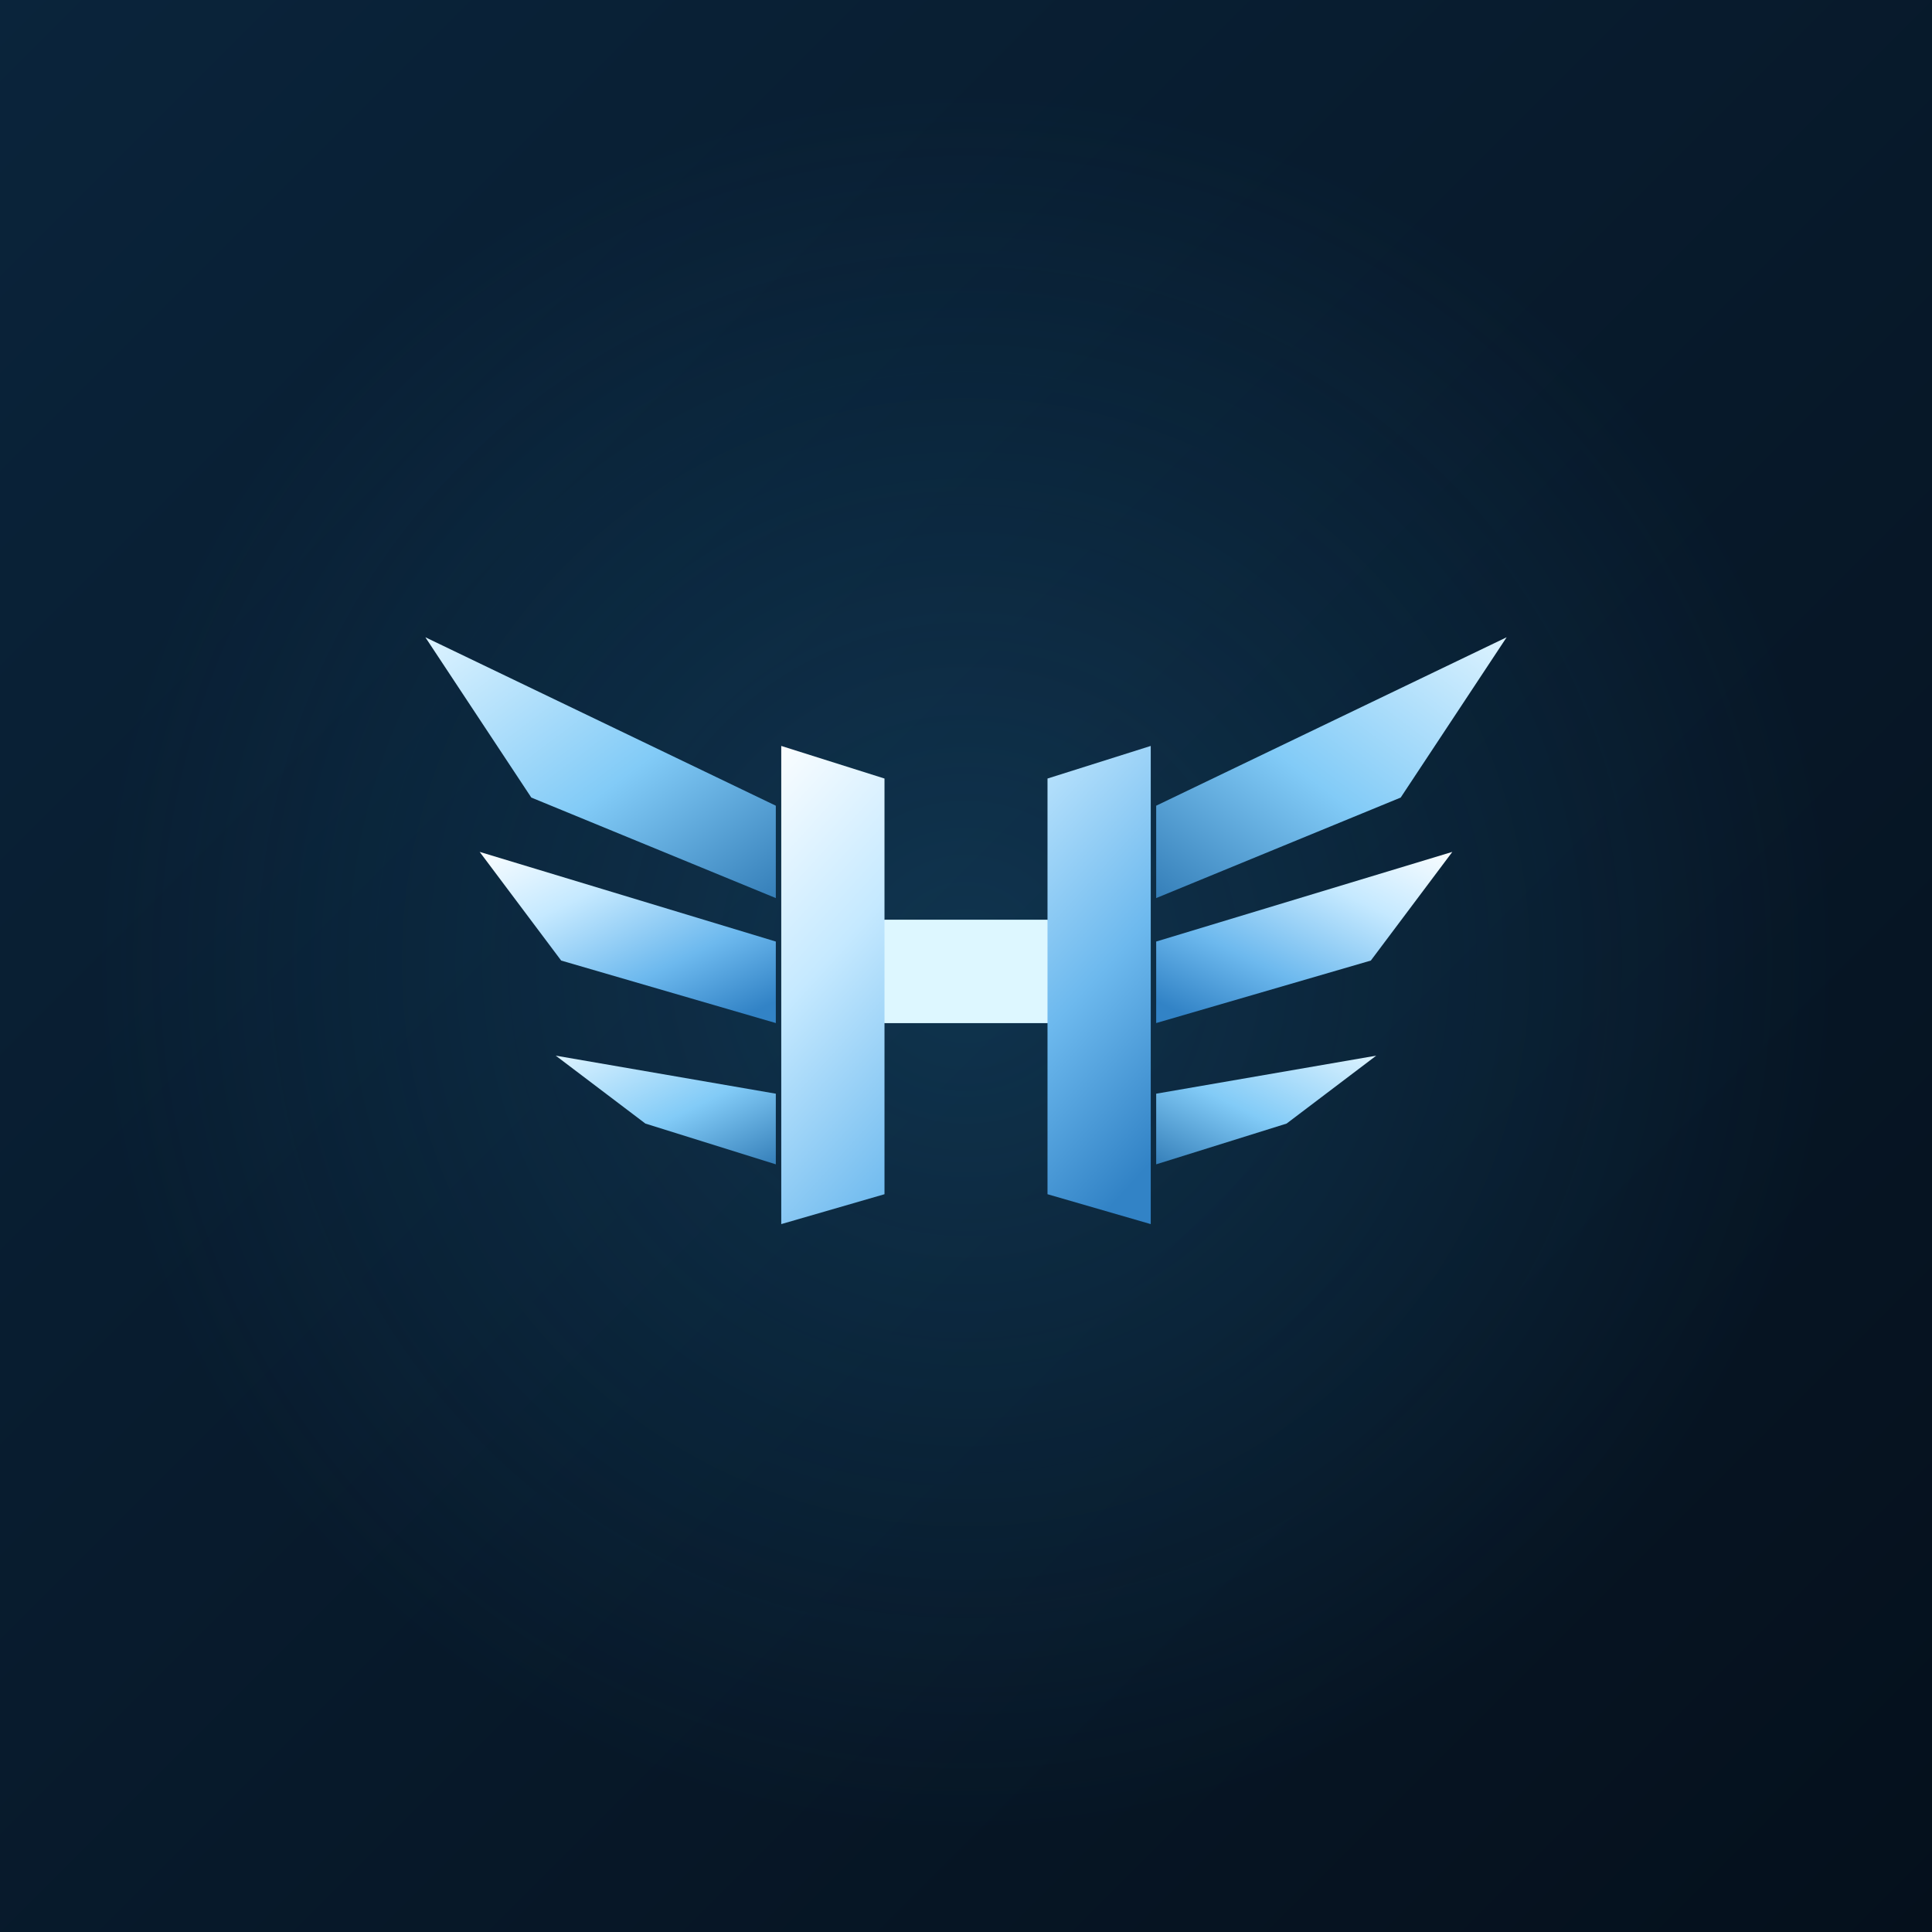
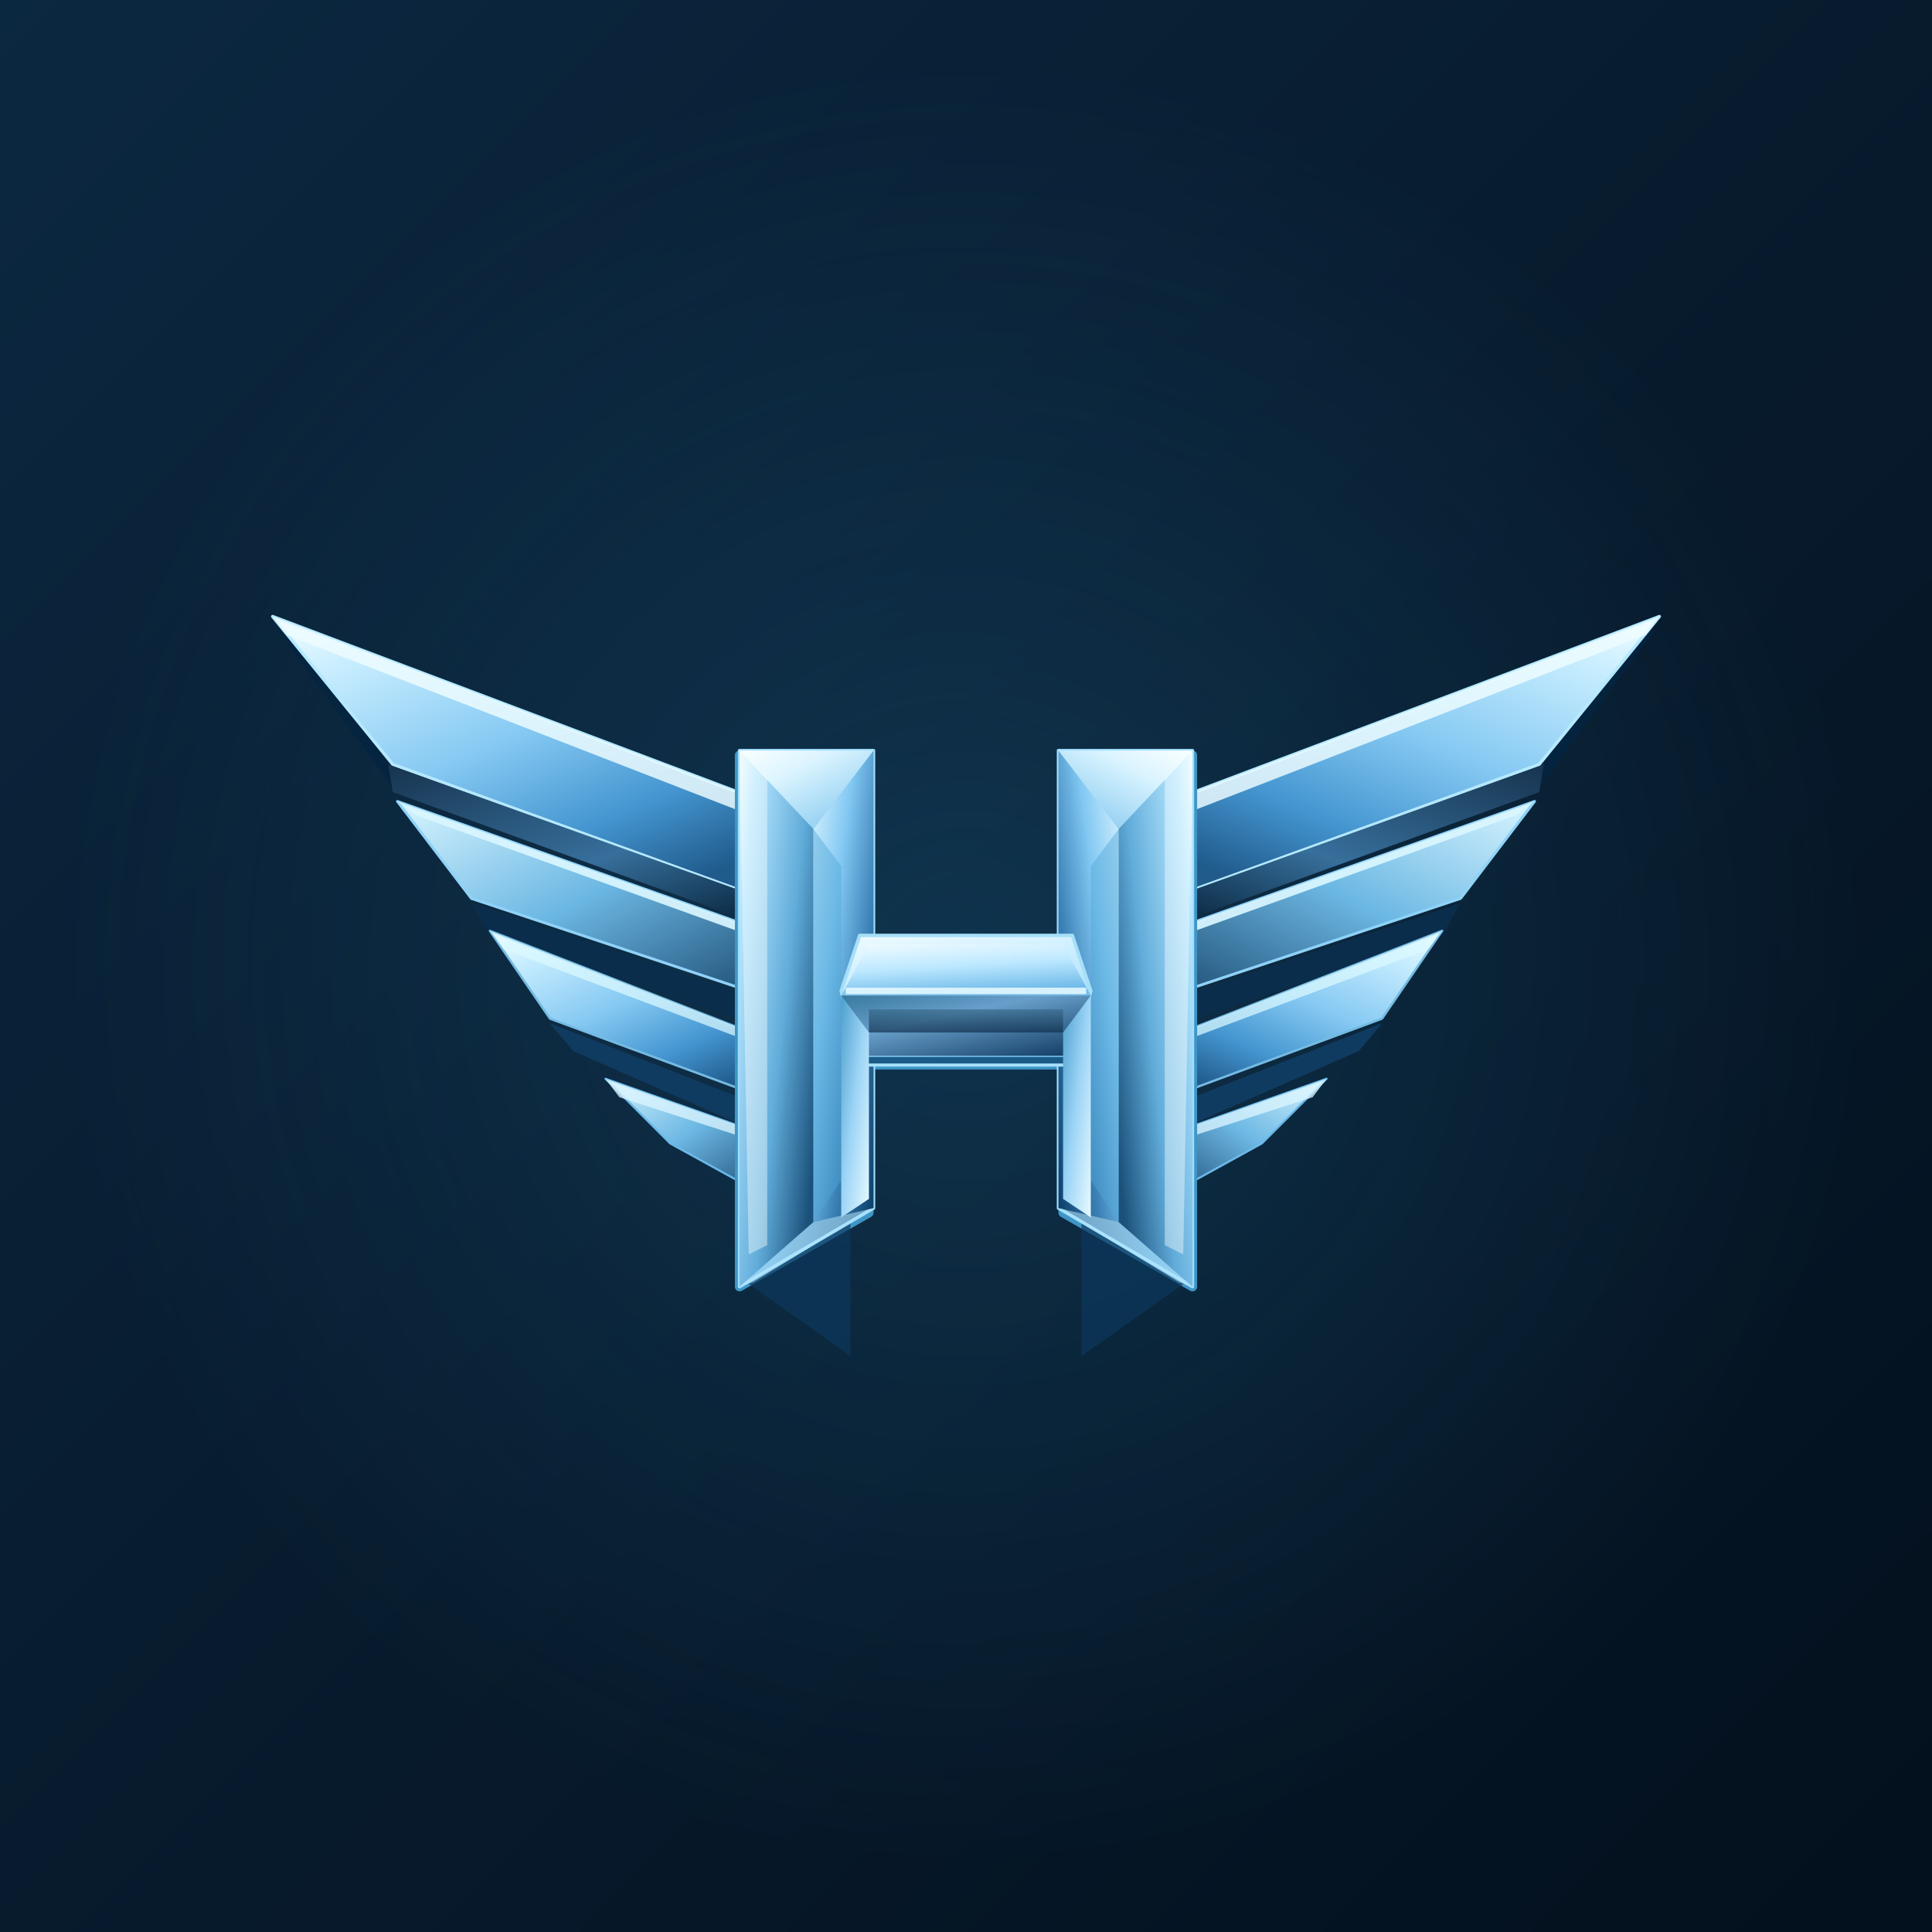
- <svg xmlns="http://www.w3.org/2000/svg" viewBox="0 0 512 512">
+ <svg xmlns="http://www.w3.org/2000/svg" viewBox="0 0 512 512" role="img" aria-label="Hermes Aero maskable PWA">
  <defs>
-     <linearGradient id="metal" x1="0" y1="0" x2=".85" y2="1">
-       <stop stop-color="#FAFDFF" />
-       <stop offset=".32" stop-color="#C5E9FF" />
-       <stop offset=".70" stop-color="#6DB9EE" />
-       <stop offset="1" stop-color="#3283C6" />
+     <linearGradient id="wingMetal" x1="0" y1="0" x2=".78" y2="1">
+       <stop stop-color="#F6FDFF" />
+       <stop offset=".17" stop-color="#C9EEFF" />
+       <stop offset=".51" stop-color="#84C8F2" />
+       <stop offset=".78" stop-color="#4495D0" />
+       <stop offset="1" stop-color="#205B8C" />
    </linearGradient>
-     <linearGradient id="wing" x1="0" y1="0" x2="1" y2="1">
-       <stop stop-color="#DDF3FF" />
-       <stop offset=".55" stop-color="#82CBF7" />
-       <stop offset="1" stop-color="#357FB9" />
+     <linearGradient id="wingFacet" x1="0" y1="0" x2="1" y2="1">
+       <stop stop-color="#D9F6FF" />
+       <stop offset=".5" stop-color="#6CB8E4" />
+       <stop offset="1" stop-color="#1D4D74" />
    </linearGradient>
-     <linearGradient id="surface" x1="0" y1="0" x2="1" y2="1">
-       <stop stop-color="#0A243B" />
-       <stop offset="1" stop-color="#05101C" />
+     <linearGradient id="wingEdge" x1="0" y1="0" x2=".92" y2="1">
+       <stop stop-color="#173450" />
+       <stop offset=".6" stop-color="#376F9B" />
+       <stop offset="1" stop-color="#092740" />
    </linearGradient>
-     <radialGradient id="aura">
-       <stop stop-color="#267DB1" stop-opacity=".26" />
-       <stop offset="1" stop-color="#267DB1" stop-opacity="0" />
+     <linearGradient id="cap" x1="0" y1="0" x2=".9" y2="1">
+       <stop stop-color="#FBFFFF" />
+       <stop offset=".35" stop-color="#DAF4FF" />
+       <stop offset="1" stop-color="#7FC5EE" />
+     </linearGradient>
+     <linearGradient id="leftFace" x1="0" y1="0" x2="1" y2=".78">
+       <stop stop-color="#EDFBFF" />
+       <stop offset=".16" stop-color="#B5E5FE" />
+       <stop offset=".61" stop-color="#61ACDA" />
+       <stop offset="1" stop-color="#1A507A" />
+     </linearGradient>
+     <linearGradient id="rightFace" x1="0" y1="0" x2="1" y2="1">
+       <stop stop-color="#DDF5FF" />
+       <stop offset=".35" stop-color="#82C8F3" />
+       <stop offset=".65" stop-color="#3C82B7" />
+       <stop offset="1" stop-color="#0B3C66" />
+     </linearGradient>
+     <linearGradient id="innerFace" x1="0" y1="0" x2="1" y2="1">
+       <stop stop-color="#4C9FCD" />
+       <stop offset=".48" stop-color="#9CD4F6" />
+       <stop offset="1" stop-color="#E7FAFF" />
+     </linearGradient>
+     <linearGradient id="crossTop" x1="0" y1="0" x2=".28" y2="1">
+       <stop stop-color="#F0FBFF" />
+       <stop offset=".51" stop-color="#BCE8FF" />
+       <stop offset="1" stop-color="#72BCEA" />
+     </linearGradient>
+     <linearGradient id="crossFront" x1="0" y1="0" x2=".9" y2="1">
+       <stop stop-color="#39799F" />
+       <stop offset=".4" stop-color="#679FCA" />
+       <stop offset="1" stop-color="#153F67" />
+     </linearGradient>
+     <linearGradient id="crossBottom" x1="0" y1="0" x2="0" y2="1">
+       <stop stop-color="#386A8A" />
+       <stop offset="1" stop-color="#0D2B47" />
+     </linearGradient>
+     <linearGradient id="bg" x1="0" y1="0" x2="1" y2="1">
+       <stop stop-color="#0B2841" />
+       <stop offset=".45" stop-color="#081C2F" />
+       <stop offset="1" stop-color="#03101D" />
+     </linearGradient>
+     <linearGradient id="type" x1="0" y1="0" x2="0" y2="1">
+       <stop stop-color="#FFFFFF" />
+       <stop offset=".28" stop-color="#DDF5FF" />
+       <stop offset=".57" stop-color="#7BBFEE" />
+       <stop offset="1" stop-color="#498EC2" />
+     </linearGradient>
+     <radialGradient id="glow">
+       <stop stop-color="#2C8CBF" stop-opacity=".22" />
+       <stop offset="1" stop-color="#2C8CBF" stop-opacity="0" />
    </radialGradient>
  </defs>
-   <rect width="512" height="512" fill="url(#surface)" />
-   <circle cx="256" cy="255" r="235" fill="url(#aura)" />
-   <g transform="translate(71.68 71.68) scale(0.72)">
+   <rect width="512" height="512" fill="url(#bg)" />
+   <ellipse cx="256" cy="256" rx="240" ry="240" fill="url(#glow)" />
+   <g transform="translate(60 145) scale(1.225)">
    <g>
-       <path d="M57 135L186 197V231L96 194Z" fill="url(#wing)" />
-       <path d="M77 214L186 247V277L107 254Z" fill="url(#metal)" />
-       <path d="M105 289L186 303V329L138 314Z" fill="url(#wing)" />
-       <g transform="translate(512 0) scale(-1 1)">
-         <path d="M57 135L186 197V231L96 194Z" fill="url(#wing)" />
-         <path d="M77 214L186 247V277L107 254Z" fill="url(#metal)" />
-         <path d="M105 289L186 303V329L138 314Z" fill="url(#wing)" />
+       <g stroke-linejoin="round">
+         <path d="M10 15 L116 55 L116 79 L35 49 Z" fill="#04233F" opacity=".85" transform="translate(1 3)" />
+         <path d="M10 15 L116 55 L116 76 L36 47 Z" fill="url(#wingMetal)" stroke="#B5E9FF" stroke-width=".7" />
+         <path d="M10 15 L116 55 L116 59 L13 19 Z" fill="#EEFCFF" opacity=".83" />
+         <path d="M35 47 L116 76 L116 82 L36 53 Z" fill="url(#wingEdge)" />
+         <path d="M37 55 L116 83 L116 97 L53 76 Z" fill="url(#wingFacet)" stroke="#8FD2F8" stroke-width=".6" />
+         <path d="M37 55 L116 83 L116 85 L41 58 Z" fill="#DAF6FF" opacity=".92" />
+         <path d="M53 77 L116 98 L116 104 L57 84 Z" fill="#0A2D4B" />
+         <path d="M57 83 L116 106 L116 119 L70 102 Z" fill="url(#wingMetal)" stroke="#75BBE3" stroke-width=".5" />
+         <path d="M57 83 L116 106 L116 108 L60 87 Z" fill="#DCFAFF" opacity=".73" />
+         <path d="M70 103 L116 121 L116 127 L75 109 Z" fill="#103B60" />
+         <path d="M82 115 L116 127 L116 140 L96 129 Z" fill="url(#wingFacet)" stroke="#6AB9EA" stroke-width=".45" />
+         <path d="M82 115 L116 127 L116 129 L85 119 Z" fill="#DDF6FF" opacity=".76" />
      </g>
-       <path d="M188 175L226 187V239H286V187L324 175V351L286 340V277H226V340L188 351Z" fill="url(#metal)" />
-       <path d="M226 239H286V277H226Z" fill="#DDF7FF" />
+       <g transform="translate(320 0) scale(-1 1)">
+         <g stroke-linejoin="round">
+           <path d="M10 15 L116 55 L116 79 L35 49 Z" fill="#04233F" opacity=".85" transform="translate(1 3)" />
+           <path d="M10 15 L116 55 L116 76 L36 47 Z" fill="url(#wingMetal)" stroke="#B5E9FF" stroke-width=".7" />
+           <path d="M10 15 L116 55 L116 59 L13 19 Z" fill="#EEFCFF" opacity=".83" />
+           <path d="M35 47 L116 76 L116 82 L36 53 Z" fill="url(#wingEdge)" />
+           <path d="M37 55 L116 83 L116 97 L53 76 Z" fill="url(#wingFacet)" stroke="#8FD2F8" stroke-width=".6" />
+           <path d="M37 55 L116 83 L116 85 L41 58 Z" fill="#DAF6FF" opacity=".92" />
+           <path d="M53 77 L116 98 L116 104 L57 84 Z" fill="#0A2D4B" />
+           <path d="M57 83 L116 106 L116 119 L70 102 Z" fill="url(#wingMetal)" stroke="#75BBE3" stroke-width=".5" />
+           <path d="M57 83 L116 106 L116 108 L60 87 Z" fill="#DCFAFF" opacity=".73" />
+           <path d="M70 103 L116 121 L116 127 L75 109 Z" fill="#103B60" />
+           <path d="M82 115 L116 127 L116 140 L96 129 Z" fill="url(#wingFacet)" stroke="#6AB9EA" stroke-width=".45" />
+           <path d="M82 115 L116 127 L116 129 L85 119 Z" fill="#DDF6FF" opacity=".76" />
+         </g>
+       </g>
+       <g stroke-linejoin="round">
+         <path d="M111 45 L139 45 L139 86 L181 86 L181 45 L209 45 L209 160 L181 144 L181 112 L139 112 L139 144 L111 160 Z" fill="#082A47" stroke="#3E95C6" stroke-width="2" />
+         <path d="M111 158 L135 175 L135 144 Z" fill="#0C385C" opacity=".68" />
+         <path d="M209 158 L185 175 L185 144 Z" fill="#0C385C" opacity=".68" />
+         <path d="M111 44 L140 44 L140 143 L111 160 Z" fill="url(#leftFace)" stroke="#A1DFFD" stroke-width=".72" />
+         <path d="M111 44 L127 59 L127 146 L111 160 Z" fill="url(#leftFace)" />
+         <path d="M127 59 L140 44 L140 143 L127 146 Z" fill="url(#rightFace)" />
+         <path d="M111 44 L140 44 L127 61 Z" fill="url(#cap)" />
+         <path d="M111 44 L113 153 L117 151 L117 50 Z" fill="#F8FFFF" opacity=".42" />
+         <path d="M127 61 L133 69 L133 137 L127 146 Z" fill="#4FA6D7" opacity=".45" />
+         <path d="M111 160 L127 146 L140 143 L114 159 Z" fill="#B4E5FF" opacity=".55" />
+         <g transform="translate(320 0) scale(-1 1)">
+           <path d="M111 44 L140 44 L140 143 L111 160 Z" fill="url(#leftFace)" stroke="#A1DFFD" stroke-width=".72" />
+           <path d="M111 44 L127 59 L127 146 L111 160 Z" fill="url(#leftFace)" />
+           <path d="M127 59 L140 44 L140 143 L127 146 Z" fill="url(#rightFace)" />
+           <path d="M111 44 L140 44 L127 61 Z" fill="url(#cap)" />
+           <path d="M111 44 L113 153 L117 151 L117 50 Z" fill="#F8FFFF" opacity=".42" />
+           <path d="M127 61 L133 69 L133 137 L127 146 Z" fill="#4FA6D7" opacity=".45" />
+           <path d="M111 160 L127 146 L140 143 L114 159 Z" fill="#B4E5FF" opacity=".55" />
+         </g>
+         <path d="M137 84 L183 84 L187 96 L183 112 L137 112 L133 96 Z" fill="url(#crossTop)" stroke="#A6DFF8" stroke-width=".75" />
+         <path d="M139 86 L181 86 L187 97 L133 97 Z" fill="url(#crossTop)" />
+         <path d="M133 97 L187 97 L183 110 L137 110 Z" fill="url(#crossFront)" />
+         <path d="M139 100 L181 100 L181 105 L139 105 Z" fill="url(#crossBottom)" opacity=".67" />
+         <path d="M133 97 L139 105 L139 141 L133 145 Z" fill="url(#innerFace)" />
+         <path d="M187 97 L181 105 L181 141 L187 145 Z" fill="url(#innerFace)" />
+         <path d="M134 96 L186 96" stroke="#E3F8FF" stroke-width="1.4" opacity=".9" />
+         <path d="M139 111 H181" stroke="#1B5B87" stroke-width="1.4" />
+       </g>
    </g>
  </g>
</svg>
